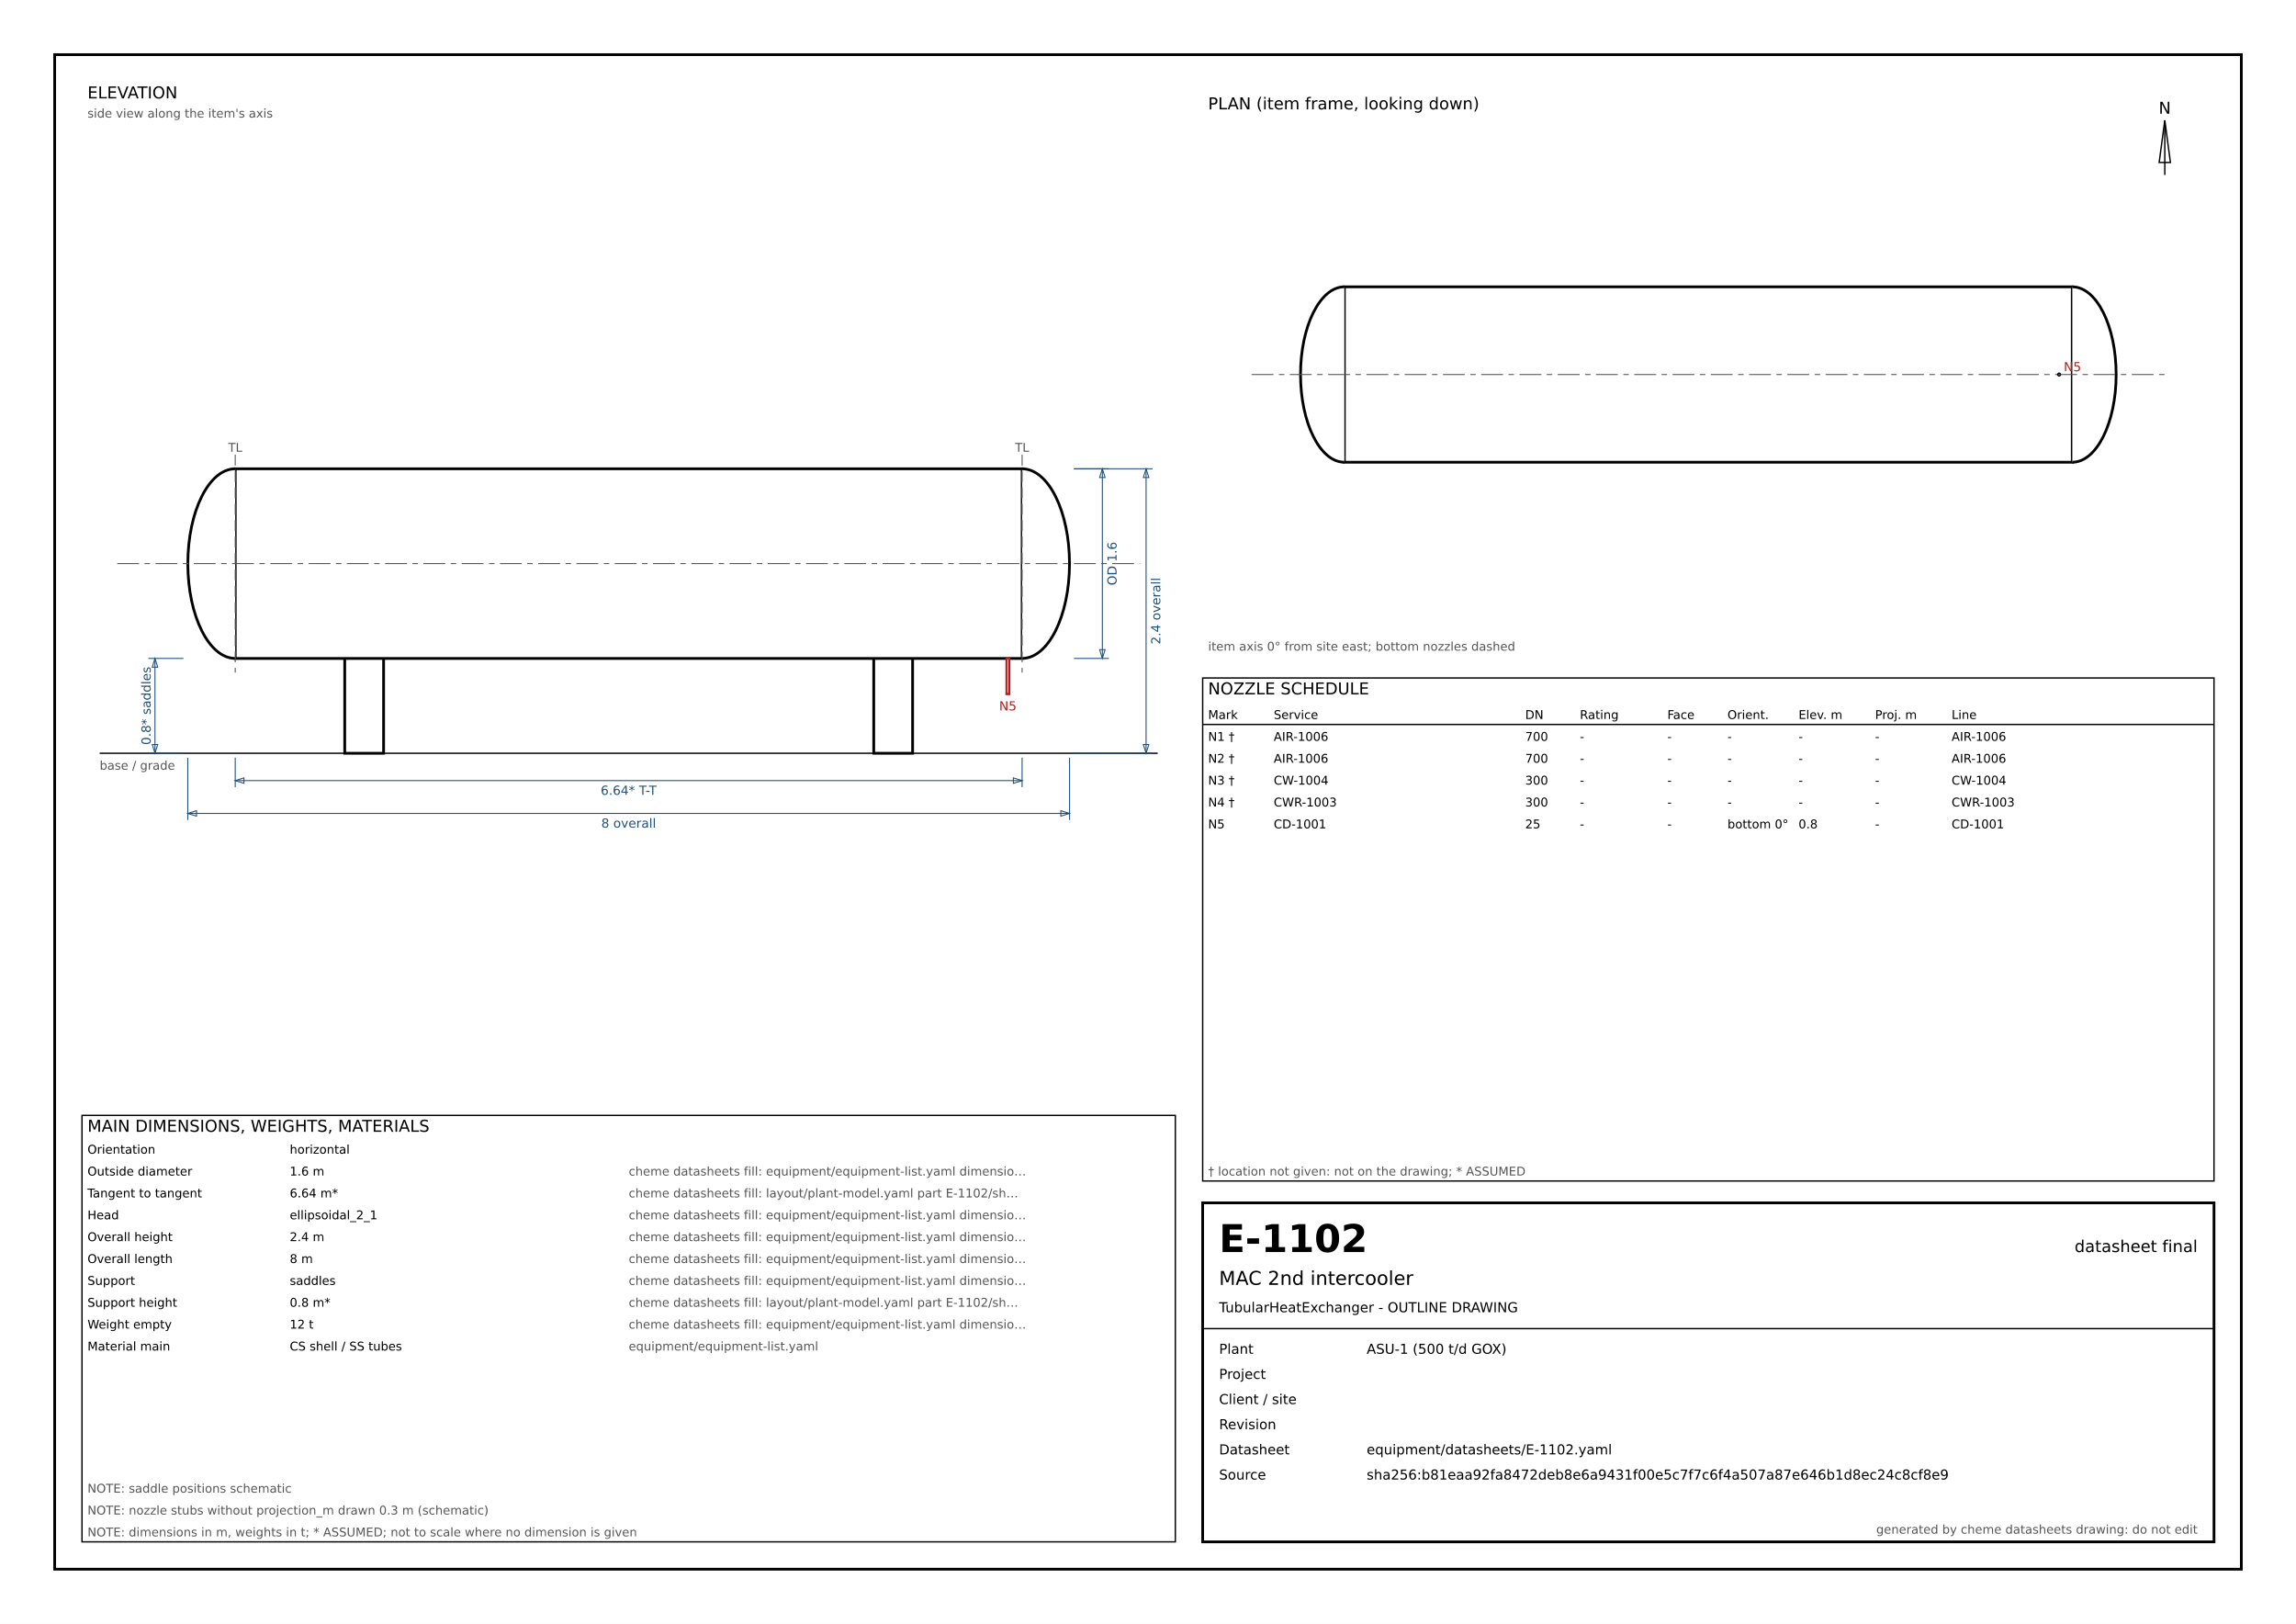
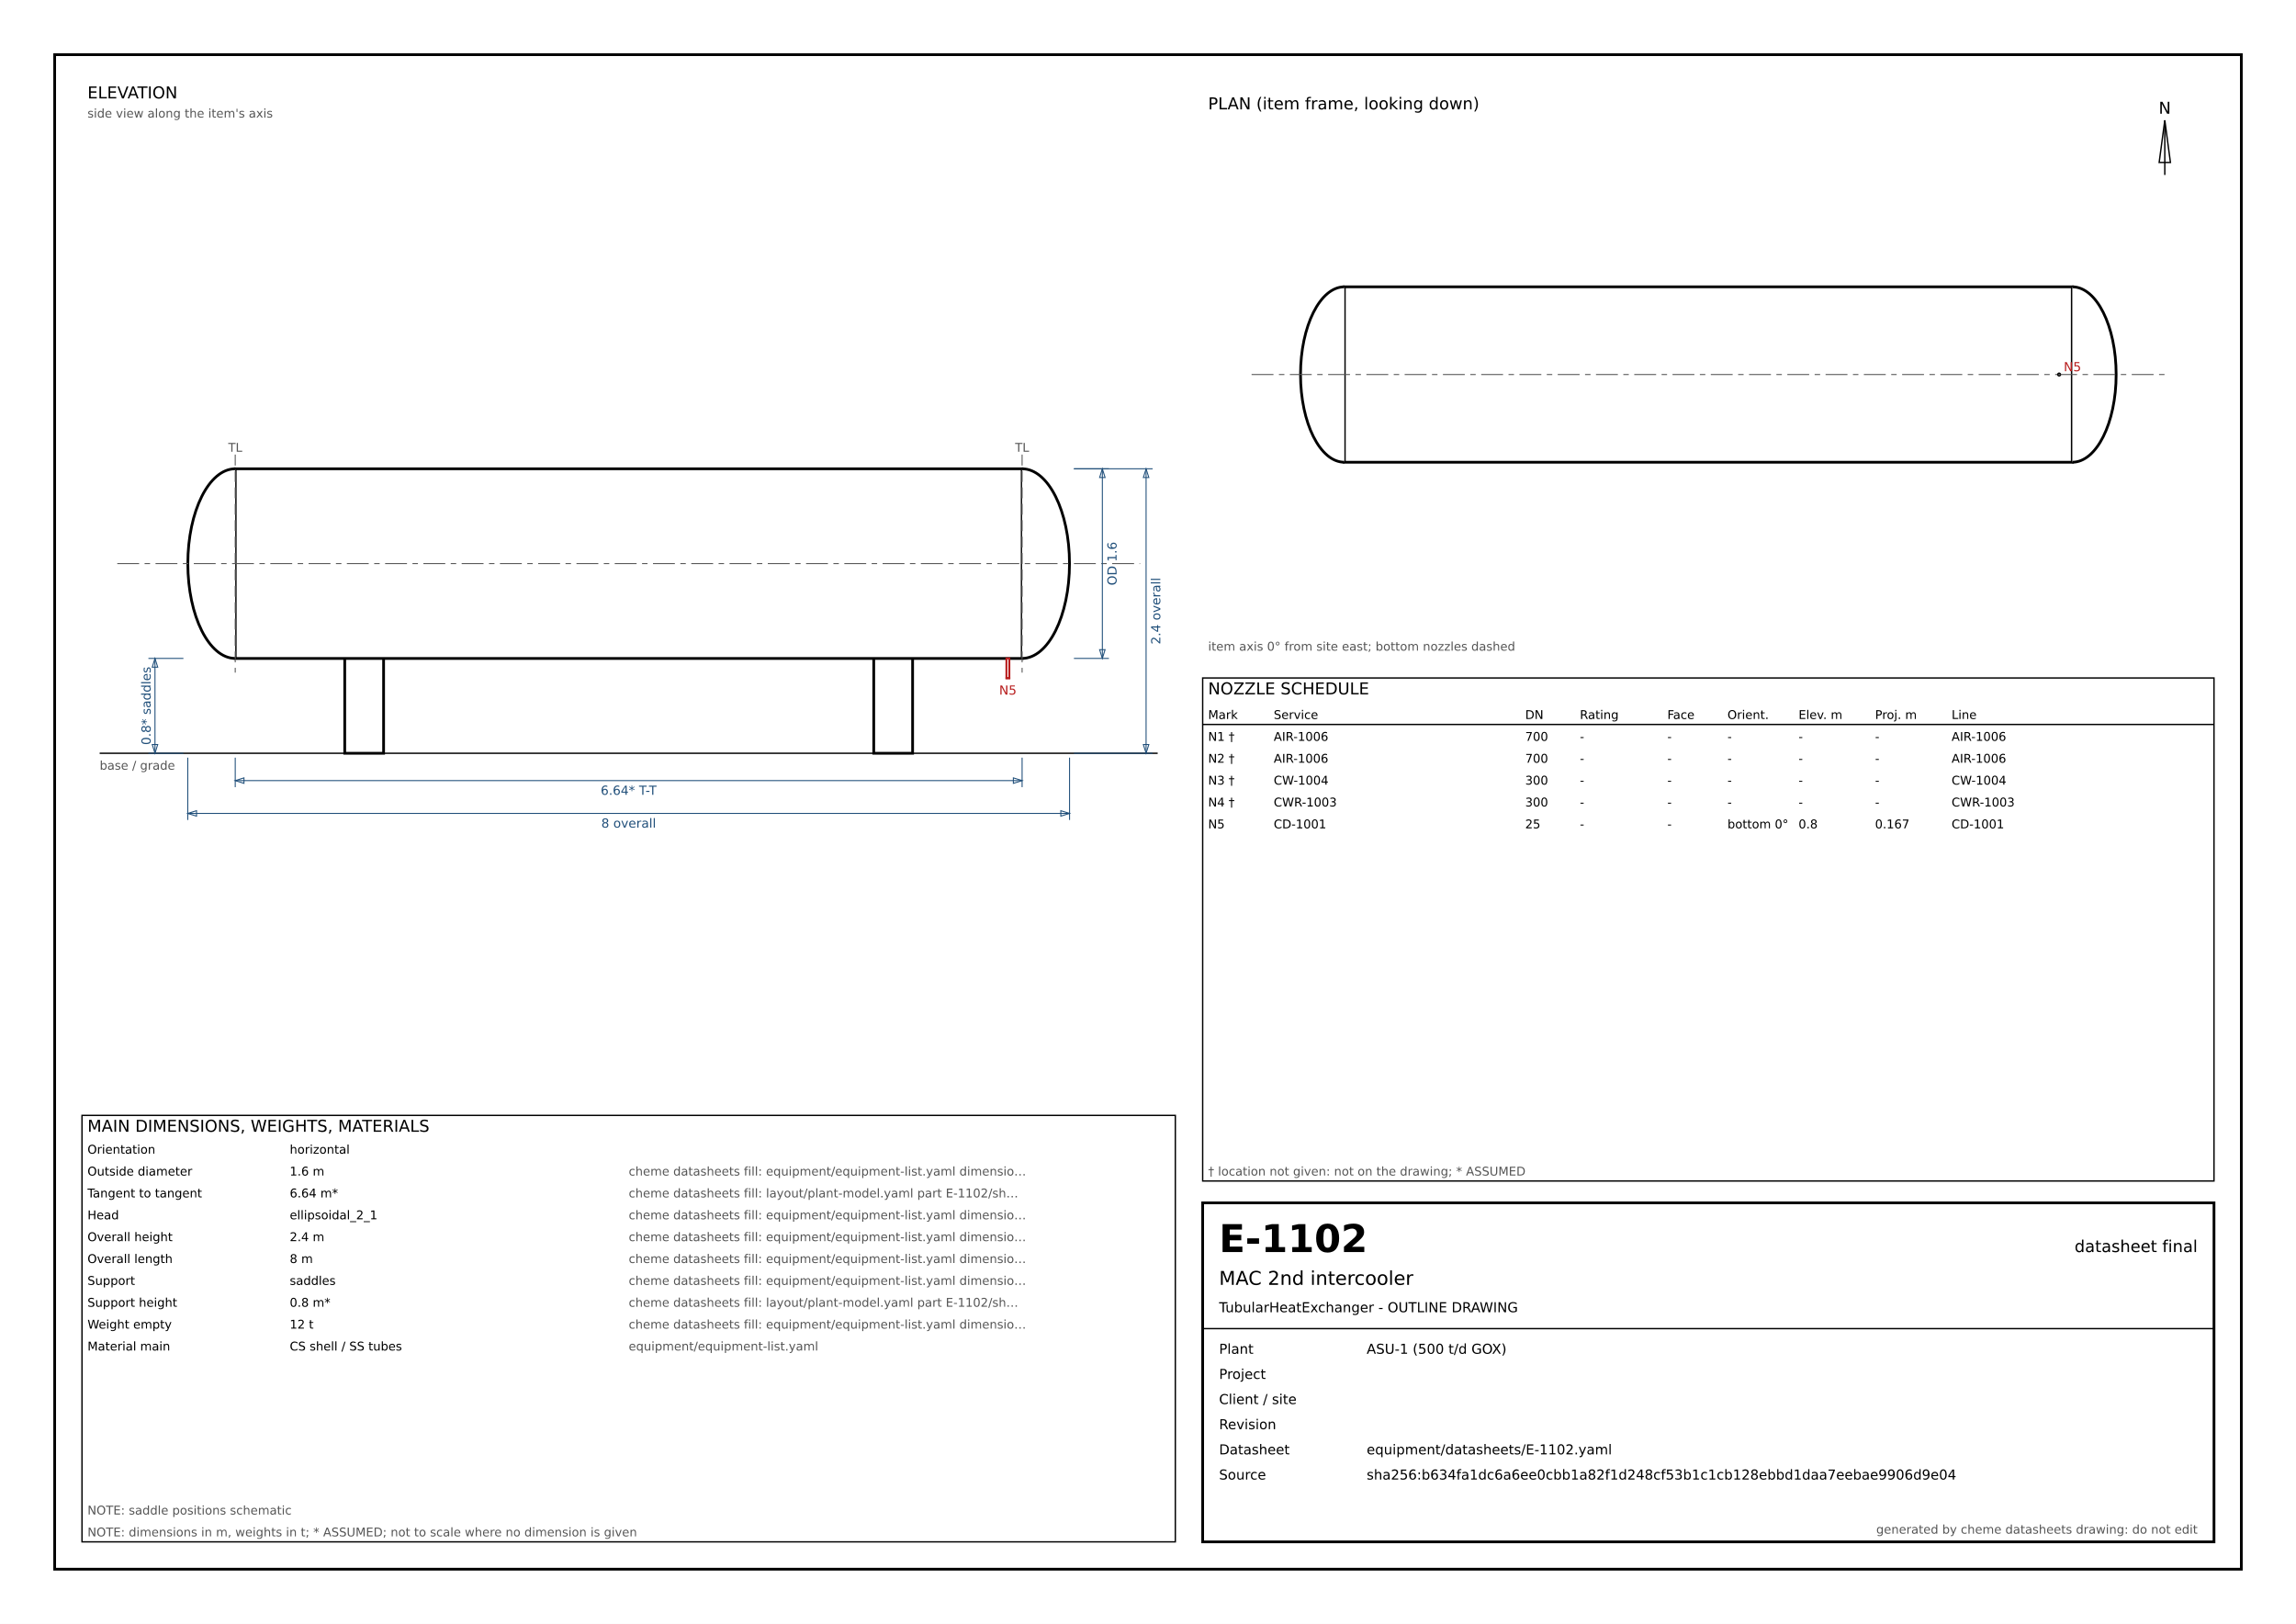
<svg xmlns="http://www.w3.org/2000/svg" width="420mm" height="297mm" viewBox="0 0 420 297">
  <style>
.frame{fill:none;stroke:#000;stroke-width:0.5}
.thin{fill:none;stroke:#000;stroke-width:0.25}
.outline{fill:#fff;stroke:#000;stroke-width:0.5}
.hidden{fill:none;stroke:#000;stroke-width:0.25;stroke-dasharray:1.5 1}
.centre{fill:none;stroke:#555;stroke-width:0.18;stroke-dasharray:4 1 1 1}
.tl{fill:none;stroke:#555;stroke-width:0.18;stroke-dasharray:2 1}
.dim{fill:none;stroke:#1f4e79;stroke-width:0.18}
.nozzle{fill:#fff;stroke:#b71c1c;stroke-width:0.35}
.section{fill:none;stroke:#2e7d32;stroke-width:0.25;stroke-dasharray:2 1}
text{font-family:'DejaVu Sans',Arial,Helvetica,sans-serif;fill:#000}
.t2{font-size:2.2px}.t25{font-size:2.5px}.t3{font-size:3px}.t35{font-size:3.5px}
.t5{font-size:5px;font-weight:bold}.t7{font-size:7px;font-weight:bold}
.dimt{font-size:2.3px;fill:#1f4e79}.nt{font-size:2.3px;fill:#b71c1c}
.note{font-size:2.2px;fill:#555}
.draft{font-size:40px;font-weight:bold;fill:#c62828;fill-opacity:0.12}
</style>
  <rect x="0" y="0" width="420" height="297" fill="#fff" />
  <rect x="10" y="10" width="400" height="277" class="frame" />
  <text x="16" y="18" class="t3" text-anchor="start">ELEVATION</text>
  <rect x="63.06" y="115.22" width="7.11" height="22.55" class="outline" />
  <rect x="159.83" y="115.22" width="7.11" height="22.55" class="outline" />
  <rect x="43.03" y="85.74" width="143.95" height="34.69" class="outline" />
  <path d="M43.03,85.74 A8.67,17.34 0 0 0 43.03,120.42" class="outline" />
  <path d="M186.97,85.74 A8.67,17.34 0 0 1 186.97,120.42" class="outline" />
  <line x1="43.03" y1="83.14" x2="43.03" y2="123.02" class="tl" />
  <text x="43.03" y="82.62" class="note" text-anchor="middle">TL</text>
  <line x1="186.97" y1="83.14" x2="186.97" y2="123.02" class="tl" />
  <text x="186.97" y="82.62" class="note" text-anchor="middle">TL</text>
  <line x1="21.45" y1="103.08" x2="208.55" y2="103.08" class="centre" />
  <line x1="18.23" y1="137.77" x2="211.77" y2="137.77" class="thin" />
  <text x="18.23" y="140.77" class="note" text-anchor="start">base / grade</text>
  <line x1="34.35" y1="138.57" x2="34.35" y2="149.97" class="dim" />
  <line x1="195.65" y1="138.57" x2="195.65" y2="149.97" class="dim" />
  <line x1="34.35" y1="148.77" x2="195.65" y2="148.77" class="dim" />
  <path d="M34.35,148.77 l1.6,0.5 l0,-1 z" class="dim" />
  <path d="M195.65,148.77 l-1.6,0.5 l0,-1 z" class="dim" />
  <text x="115" y="151.37" class="dimt" text-anchor="middle">8 overall</text>
  <line x1="43.03" y1="138.57" x2="43.03" y2="143.97" class="dim" />
  <line x1="186.97" y1="138.57" x2="186.97" y2="143.97" class="dim" />
  <line x1="43.03" y1="142.77" x2="186.97" y2="142.77" class="dim" />
  <path d="M43.03,142.77 l1.6,0.5 l0,-1 z" class="dim" />
  <path d="M186.97,142.77 l-1.6,0.5 l0,-1 z" class="dim" />
  <text x="115" y="145.37" class="dimt" text-anchor="middle">6.64* T-T</text>
  <line x1="196.45" y1="120.42" x2="202.85" y2="120.42" class="dim" />
  <line x1="196.45" y1="85.74" x2="202.85" y2="85.74" class="dim" />
  <line x1="201.65" y1="120.42" x2="201.65" y2="85.74" class="dim" />
  <path d="M201.65,120.42 l0.5,-1.6 l-1,0 z" class="dim" />
  <path d="M201.65,85.74 l0.5,1.6 l-1,0 z" class="dim" />
  <text x="204.25" y="103.08" class="dimt" text-anchor="middle" transform="rotate(-90 204.25 103.08)">OD 1.6</text>
  <line x1="196.45" y1="137.77" x2="210.85" y2="137.77" class="dim" />
  <line x1="196.45" y1="85.74" x2="210.85" y2="85.74" class="dim" />
  <line x1="209.65" y1="137.77" x2="209.65" y2="85.74" class="dim" />
  <path d="M209.65,137.77 l0.5,-1.6 l-1,0 z" class="dim" />
  <path d="M209.65,85.74 l0.5,1.6 l-1,0 z" class="dim" />
  <text x="212.25" y="111.75" class="dimt" text-anchor="middle" transform="rotate(-90 212.25 111.75)">2.4 overall</text>
  <line x1="33.55" y1="137.77" x2="27.15" y2="137.77" class="dim" />
  <line x1="33.55" y1="120.42" x2="27.15" y2="120.42" class="dim" />
  <line x1="28.35" y1="137.77" x2="28.35" y2="120.42" class="dim" />
  <path d="M28.35,137.77 l0.5,-1.6 l-1,0 z" class="dim" />
  <path d="M28.35,120.42 l0.5,1.6 l-1,0 z" class="dim" />
  <text x="27.55" y="129.09" class="dimt" text-anchor="middle" transform="rotate(-90 27.55 129.09)">0.8* saddles</text>
-   <rect x="184.1" y="120.42" width="0.54" height="6.5" class="nozzle" />
-   <line x1="183.94" y1="126.93" x2="184.81" y2="126.93" class="nozzle" />
-   <text x="184.37" y="129.93" class="nt" text-anchor="middle">N5</text>
+   <rect x="184.1" y="120.42" width="0.54" height="3.62" class="nozzle" />
+   <line x1="183.94" y1="124.04" x2="184.81" y2="124.04" class="nozzle" />
+   <text x="184.37" y="127.04" class="nt" text-anchor="middle">N5</text>
  <rect x="245.92" y="52.46" width="133.15" height="32.08" class="outline" />
  <path d="M245.92,52.46 A8.02,16.04 0 0 0 245.92,84.54" class="outline" />
  <path d="M379.08,52.46 A8.02,16.04 0 0 1 379.08,84.54" class="outline" />
  <line x1="228.95" y1="68.5" x2="396.05" y2="68.5" class="centre" />
  <circle cx="376.67" cy="68.5" r="0.25" class="hidden" />
  <text x="377.52" y="67.9" class="nt" text-anchor="start">N5</text>
  <line x1="396" y1="32" x2="396" y2="22" class="thin" />
  <path d="M396,22 L394.97,29.71 L397.03,29.71 z" class="thin" />
  <text x="396" y="20.8" class="t3" text-anchor="middle">N</text>
  <text x="221" y="20" class="t3" text-anchor="start">PLAN (item frame, looking down)</text>
  <text x="221" y="119" class="note" text-anchor="start">item axis 0° from site east; bottom nozzles dashed</text>
  <text x="16" y="21.5" class="note" text-anchor="start">side view along the item's axis</text>
  <text x="221" y="127" class="t3" text-anchor="start">NOZZLE SCHEDULE</text>
  <text x="221" y="131.5" class="t2" text-anchor="start">Mark</text>
  <text x="233" y="131.5" class="t2" text-anchor="start">Service</text>
  <text x="279" y="131.5" class="t2" text-anchor="start">DN</text>
  <text x="289" y="131.5" class="t2" text-anchor="start">Rating</text>
  <text x="305" y="131.5" class="t2" text-anchor="start">Face</text>
  <text x="316" y="131.5" class="t2" text-anchor="start">Orient.</text>
  <text x="329" y="131.5" class="t2" text-anchor="start">Elev. m</text>
  <text x="343" y="131.5" class="t2" text-anchor="start">Proj. m</text>
  <text x="357" y="131.5" class="t2" text-anchor="start">Line</text>
  <line x1="220" y1="132.5" x2="405" y2="132.5" class="thin" />
  <text x="221" y="135.5" class="t2" text-anchor="start">N1 †</text>
  <text x="233" y="135.5" class="t2" text-anchor="start">AIR-1006</text>
  <text x="279" y="135.5" class="t2" text-anchor="start">700</text>
  <text x="289" y="135.5" class="t2" text-anchor="start">-</text>
  <text x="305" y="135.5" class="t2" text-anchor="start">-</text>
  <text x="316" y="135.5" class="t2" text-anchor="start">-</text>
  <text x="329" y="135.5" class="t2" text-anchor="start">-</text>
  <text x="343" y="135.5" class="t2" text-anchor="start">-</text>
  <text x="357" y="135.5" class="t2" text-anchor="start">AIR-1006</text>
  <text x="221" y="139.5" class="t2" text-anchor="start">N2 †</text>
  <text x="233" y="139.5" class="t2" text-anchor="start">AIR-1006</text>
  <text x="279" y="139.5" class="t2" text-anchor="start">700</text>
  <text x="289" y="139.5" class="t2" text-anchor="start">-</text>
  <text x="305" y="139.5" class="t2" text-anchor="start">-</text>
  <text x="316" y="139.5" class="t2" text-anchor="start">-</text>
  <text x="329" y="139.5" class="t2" text-anchor="start">-</text>
  <text x="343" y="139.5" class="t2" text-anchor="start">-</text>
  <text x="357" y="139.5" class="t2" text-anchor="start">AIR-1006</text>
  <text x="221" y="143.5" class="t2" text-anchor="start">N3 †</text>
  <text x="233" y="143.5" class="t2" text-anchor="start">CW-1004</text>
  <text x="279" y="143.5" class="t2" text-anchor="start">300</text>
  <text x="289" y="143.5" class="t2" text-anchor="start">-</text>
  <text x="305" y="143.5" class="t2" text-anchor="start">-</text>
  <text x="316" y="143.5" class="t2" text-anchor="start">-</text>
  <text x="329" y="143.5" class="t2" text-anchor="start">-</text>
  <text x="343" y="143.5" class="t2" text-anchor="start">-</text>
  <text x="357" y="143.5" class="t2" text-anchor="start">CW-1004</text>
  <text x="221" y="147.5" class="t2" text-anchor="start">N4 †</text>
  <text x="233" y="147.5" class="t2" text-anchor="start">CWR-1003</text>
  <text x="279" y="147.5" class="t2" text-anchor="start">300</text>
  <text x="289" y="147.5" class="t2" text-anchor="start">-</text>
  <text x="305" y="147.5" class="t2" text-anchor="start">-</text>
  <text x="316" y="147.5" class="t2" text-anchor="start">-</text>
  <text x="329" y="147.5" class="t2" text-anchor="start">-</text>
  <text x="343" y="147.5" class="t2" text-anchor="start">-</text>
  <text x="357" y="147.5" class="t2" text-anchor="start">CWR-1003</text>
  <text x="221" y="151.5" class="t2" text-anchor="start">N5</text>
  <text x="233" y="151.5" class="t2" text-anchor="start">CD-1001</text>
  <text x="279" y="151.5" class="t2" text-anchor="start">25</text>
  <text x="289" y="151.5" class="t2" text-anchor="start">-</text>
  <text x="305" y="151.5" class="t2" text-anchor="start">-</text>
  <text x="316" y="151.5" class="t2" text-anchor="start">bottom 0°</text>
  <text x="329" y="151.5" class="t2" text-anchor="start">0.8</text>
-   <text x="343" y="151.5" class="t2" text-anchor="start">-</text>
+   <text x="343" y="151.5" class="t2" text-anchor="start">0.167</text>
  <text x="357" y="151.5" class="t2" text-anchor="start">CD-1001</text>
  <text x="221" y="215" class="note" text-anchor="start">† location not given: not on the drawing; * ASSUMED</text>
  <rect x="220" y="124" width="185" height="92" class="thin" />
  <text x="16" y="207" class="t3" text-anchor="start">MAIN DIMENSIONS, WEIGHTS, MATERIALS</text>
  <text x="16" y="211" class="t2" text-anchor="start">Orientation</text>
  <text x="53" y="211" class="t2" text-anchor="start">horizontal</text>
  <text x="115" y="211" class="note" text-anchor="start" />
  <text x="16" y="215" class="t2" text-anchor="start">Outside diameter</text>
  <text x="53" y="215" class="t2" text-anchor="start">1.6 m</text>
  <text x="115" y="215" class="note" text-anchor="start">cheme datasheets fill: equipment/equipment-list.yaml dimensio…</text>
  <text x="16" y="219" class="t2" text-anchor="start">Tangent to tangent</text>
  <text x="53" y="219" class="t2" text-anchor="start">6.64 m*</text>
  <text x="115" y="219" class="note" text-anchor="start">cheme datasheets fill: layout/plant-model.yaml part E-1102/sh…</text>
  <text x="16" y="223" class="t2" text-anchor="start">Head</text>
  <text x="53" y="223" class="t2" text-anchor="start">ellipsoidal_2_1</text>
  <text x="115" y="223" class="note" text-anchor="start">cheme datasheets fill: equipment/equipment-list.yaml dimensio…</text>
  <text x="16" y="227" class="t2" text-anchor="start">Overall height</text>
  <text x="53" y="227" class="t2" text-anchor="start">2.4 m</text>
  <text x="115" y="227" class="note" text-anchor="start">cheme datasheets fill: equipment/equipment-list.yaml dimensio…</text>
  <text x="16" y="231" class="t2" text-anchor="start">Overall length</text>
  <text x="53" y="231" class="t2" text-anchor="start">8 m</text>
  <text x="115" y="231" class="note" text-anchor="start">cheme datasheets fill: equipment/equipment-list.yaml dimensio…</text>
  <text x="16" y="235" class="t2" text-anchor="start">Support</text>
  <text x="53" y="235" class="t2" text-anchor="start">saddles</text>
  <text x="115" y="235" class="note" text-anchor="start">cheme datasheets fill: equipment/equipment-list.yaml dimensio…</text>
  <text x="16" y="239" class="t2" text-anchor="start">Support height</text>
  <text x="53" y="239" class="t2" text-anchor="start">0.8 m*</text>
  <text x="115" y="239" class="note" text-anchor="start">cheme datasheets fill: layout/plant-model.yaml part E-1102/sh…</text>
  <text x="16" y="243" class="t2" text-anchor="start">Weight empty</text>
  <text x="53" y="243" class="t2" text-anchor="start">12 t</text>
  <text x="115" y="243" class="note" text-anchor="start">cheme datasheets fill: equipment/equipment-list.yaml dimensio…</text>
  <text x="16" y="247" class="t2" text-anchor="start">Material main</text>
  <text x="53" y="247" class="t2" text-anchor="start">CS shell / SS tubes</text>
  <text x="115" y="247" class="note" text-anchor="start">equipment/equipment-list.yaml</text>
-   <text x="16" y="273" class="note" text-anchor="start">NOTE: saddle positions schematic</text>
-   <text x="16" y="277" class="note" text-anchor="start">NOTE: nozzle stubs without projection_m drawn 0.3 m (schematic)</text>
+   <text x="16" y="277" class="note" text-anchor="start">NOTE: saddle positions schematic</text>
  <text x="16" y="281" class="note" text-anchor="start">NOTE: dimensions in m, weights in t; * ASSUMED; not to scale where no dimension is given</text>
  <rect x="15" y="204" width="200" height="78" class="thin" />
  <rect x="220" y="220" width="185" height="62" class="frame" />
  <text x="223" y="229" class="t7" text-anchor="start">E-1102</text>
  <text x="223" y="235" class="t35" text-anchor="start">MAC 2nd intercooler</text>
  <text x="223" y="240" class="t25" text-anchor="start">TubularHeatExchanger - OUTLINE DRAWING</text>
  <line x1="220" y1="243" x2="405" y2="243" class="thin" />
  <text x="223" y="247.6" class="t25" text-anchor="start">Plant</text>
  <text x="250" y="247.6" class="t25" text-anchor="start">ASU-1 (500 t/d GOX)</text>
  <text x="223" y="252.2" class="t25" text-anchor="start">Project</text>
  <text x="250" y="252.2" class="t25" text-anchor="start" />
  <text x="223" y="256.8" class="t25" text-anchor="start">Client / site</text>
  <text x="250" y="256.8" class="t25" text-anchor="start" />
  <text x="223" y="261.4" class="t25" text-anchor="start">Revision</text>
  <text x="250" y="261.4" class="t25" text-anchor="start" />
  <text x="223" y="266" class="t25" text-anchor="start">Datasheet</text>
  <text x="250" y="266" class="t25" text-anchor="start">equipment/datasheets/E-1102.yaml</text>
  <text x="223" y="270.6" class="t25" text-anchor="start">Source</text>
-   <text x="250" y="270.6" class="t25" text-anchor="start">sha256:b81eaa92fa8472deb8e6a9431f00e5c7f7c6f4a507a87e646b1d8ec24c8cf8e9</text>
+   <text x="250" y="270.6" class="t25" text-anchor="start">sha256:b634fa1dc6a6ee0cbb1a82f1d248cf53b1c1cb128ebbd1daa7eebae9906d9e04</text>
  <text x="402" y="229" class="t3" text-anchor="end">datasheet final</text>
  <text x="402" y="280.5" class="note" text-anchor="end">generated by cheme datasheets drawing: do not edit</text>
</svg>
